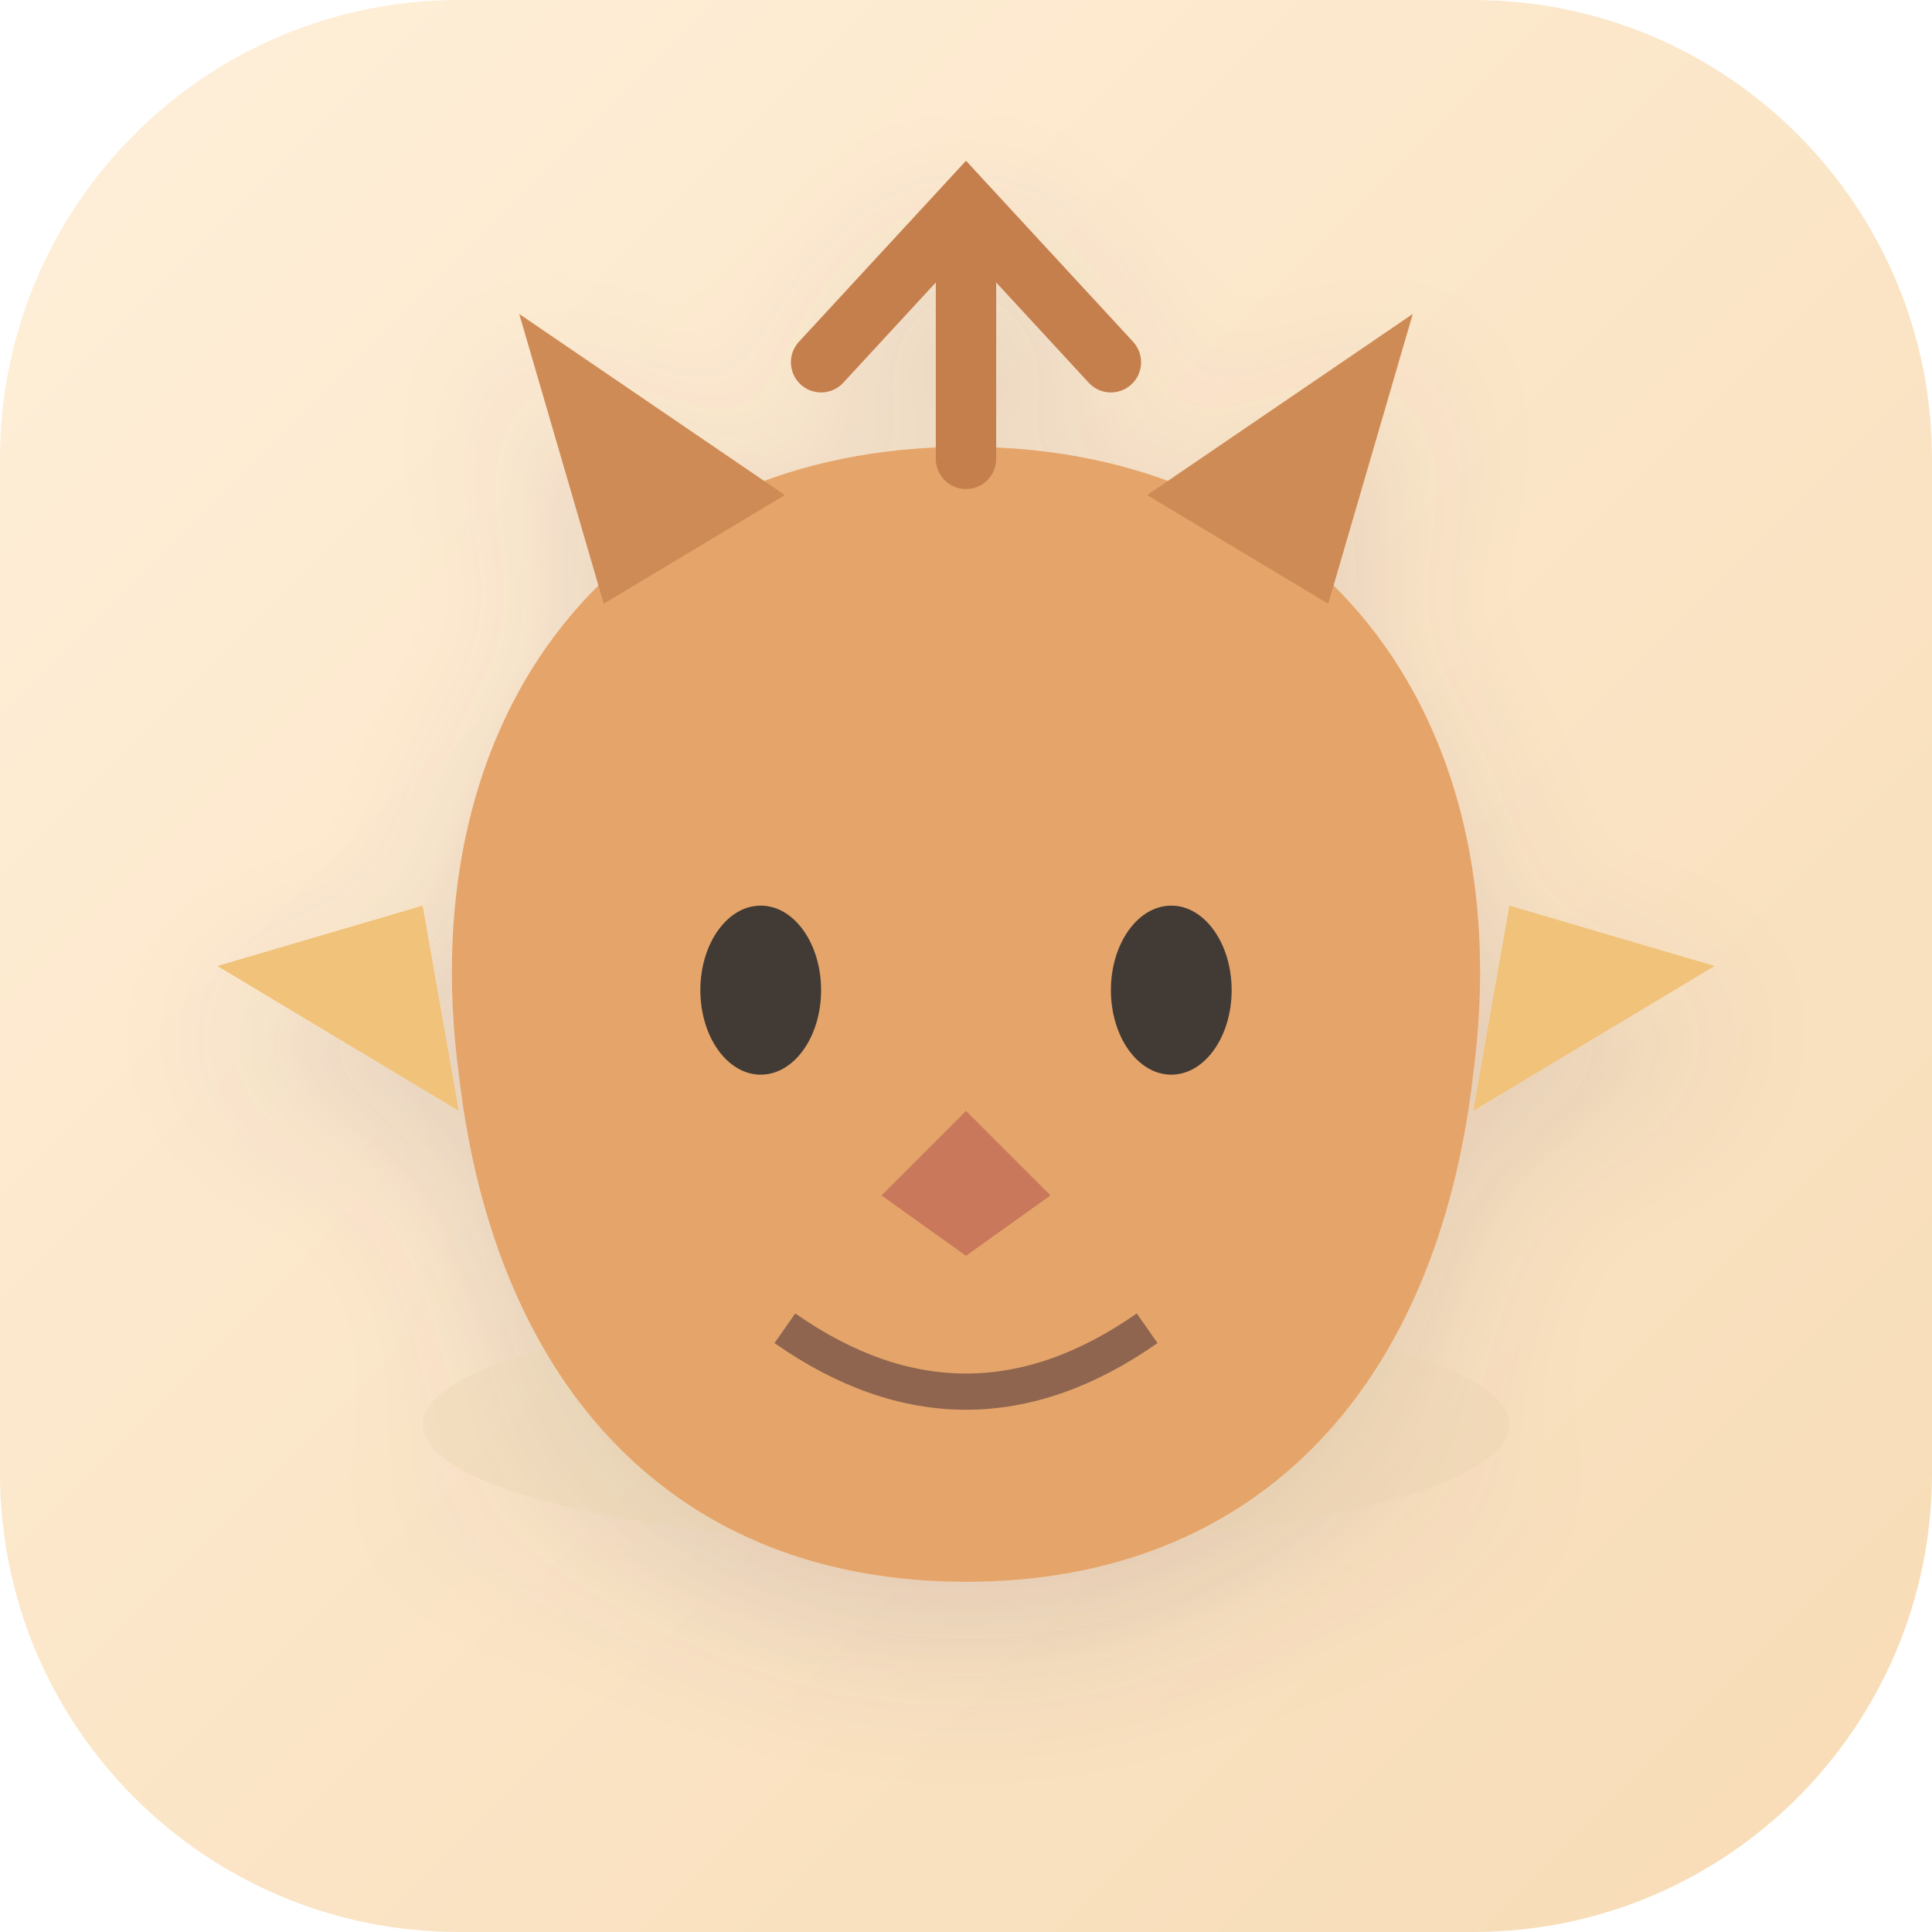
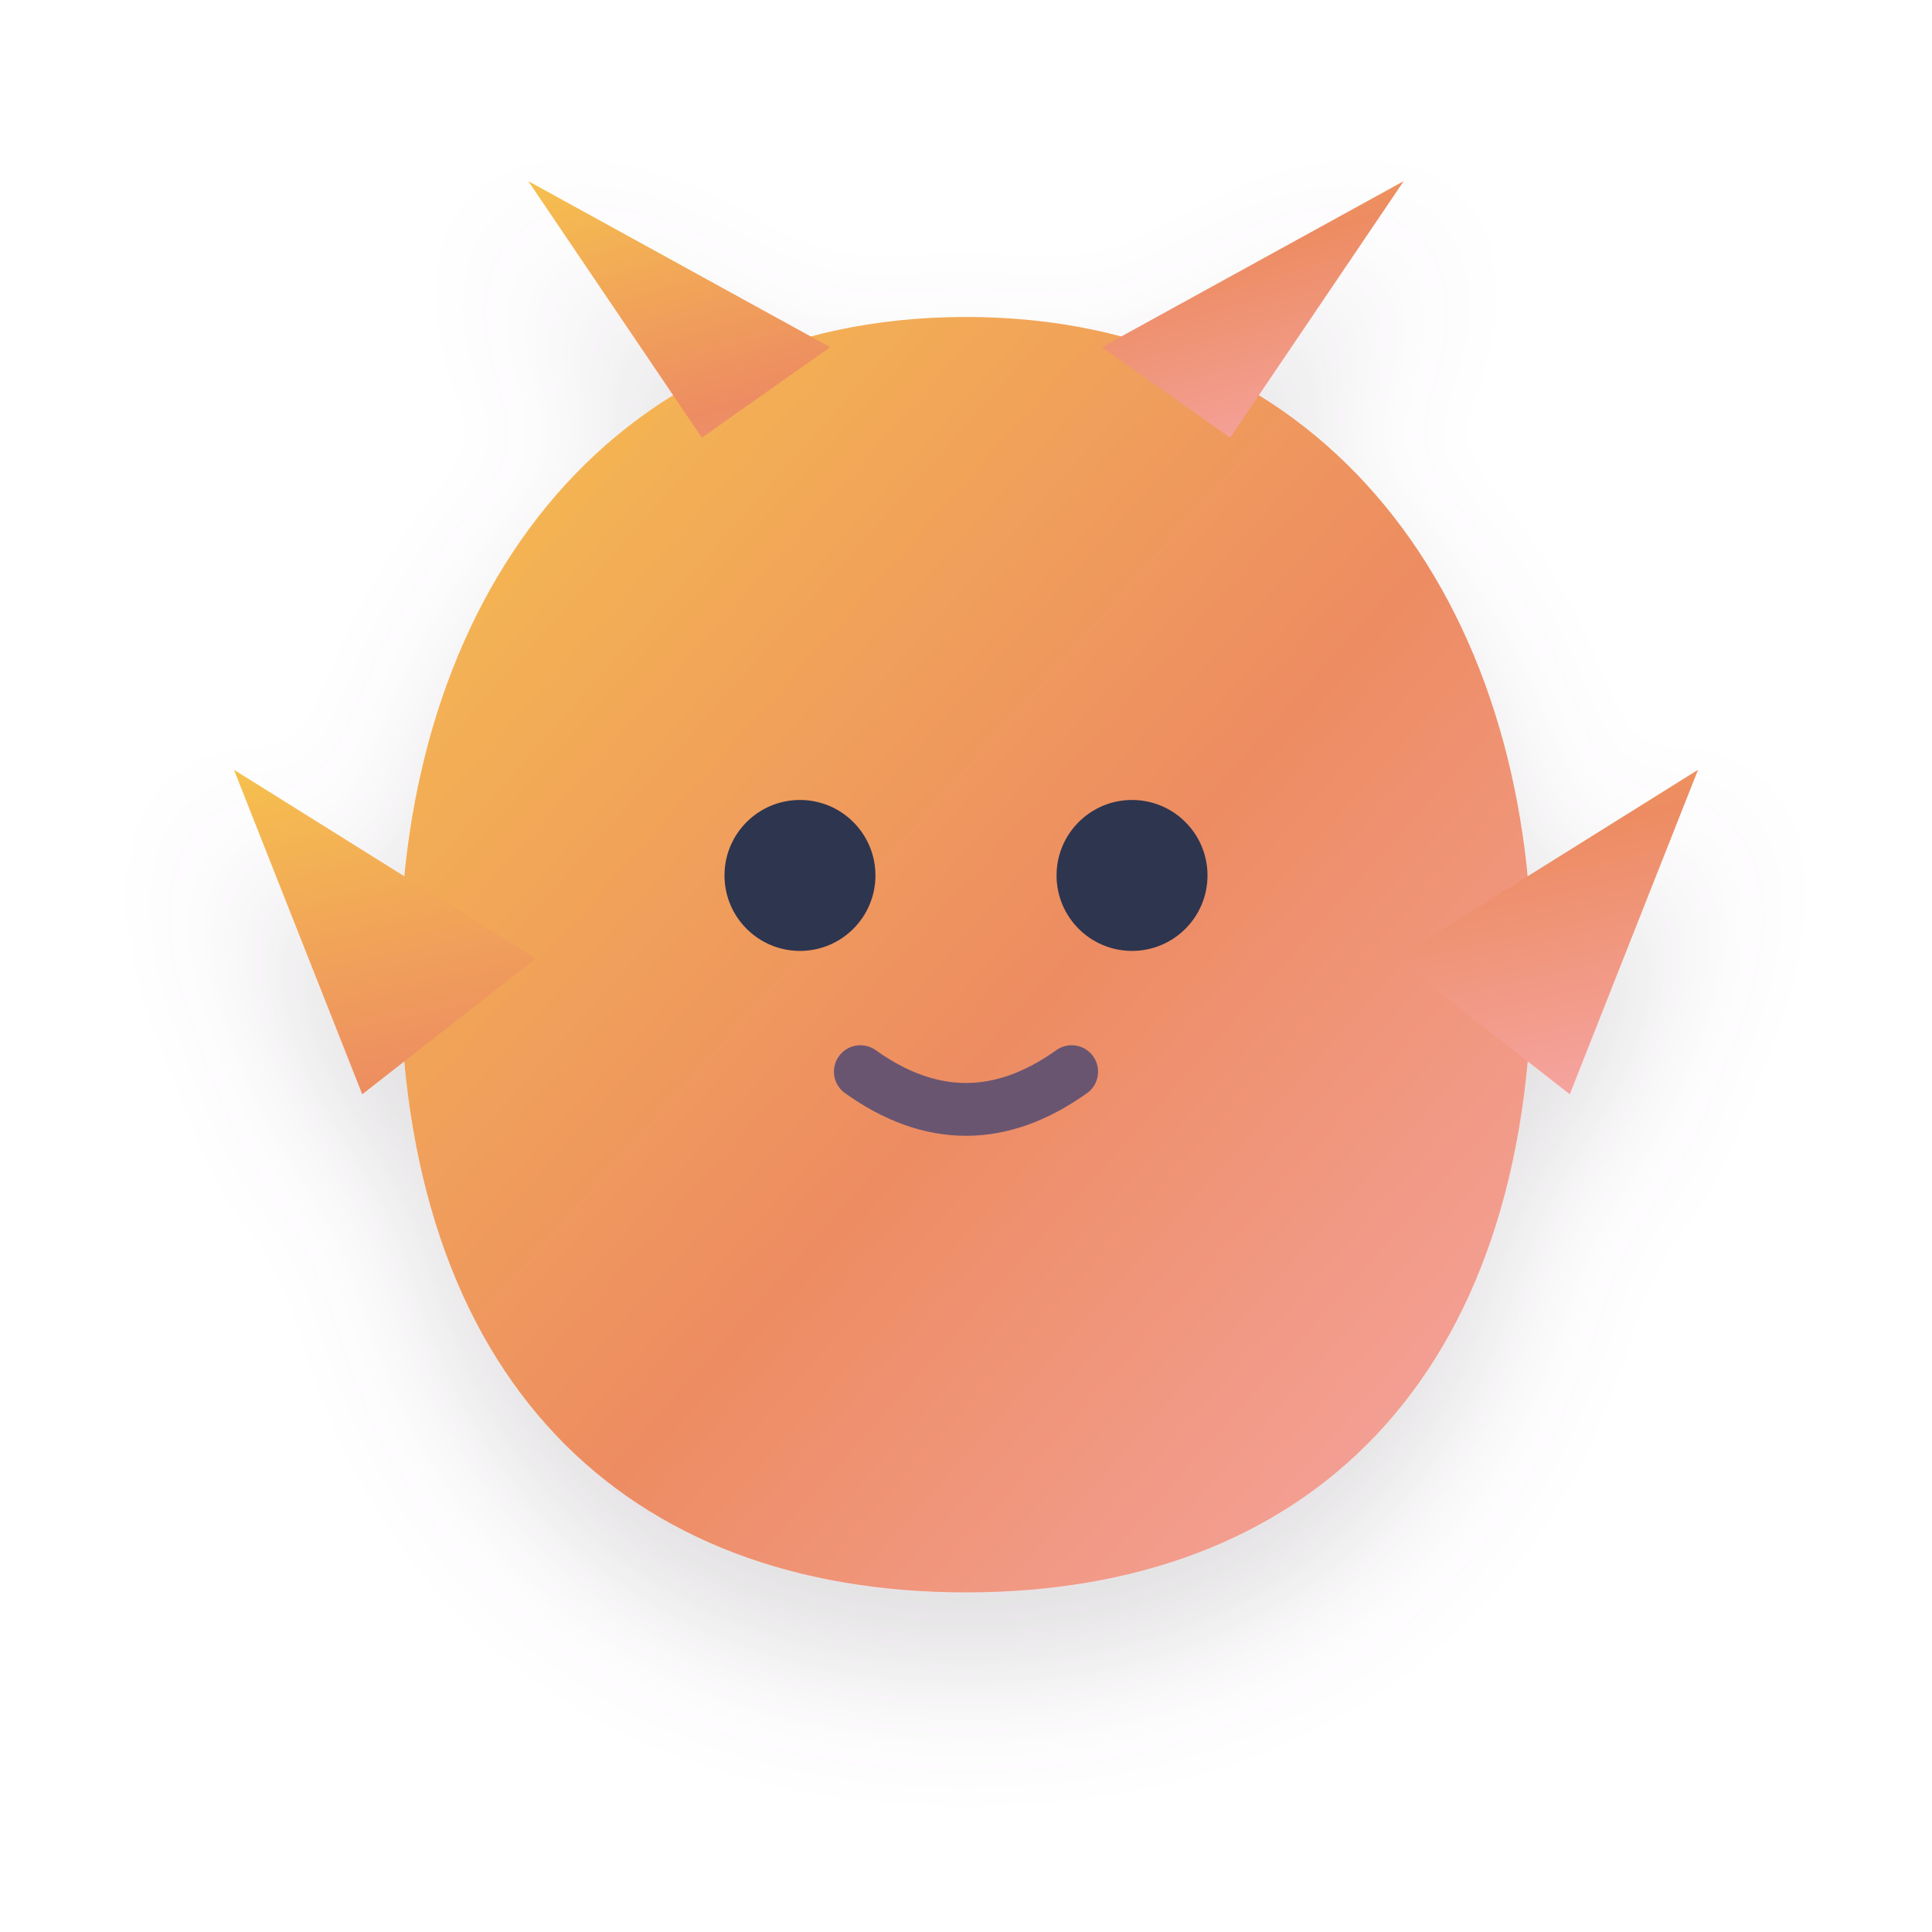
- <svg xmlns="http://www.w3.org/2000/svg" viewBox="0 0 160 160">
+ <svg xmlns="http://www.w3.org/2000/svg" viewBox="0 0 256 256">
  <defs>
-     <linearGradient id="bg" x1="0" y1="0" x2="1" y2="1">
-       <stop offset="0" stop-color="#fff0da" />
-       <stop offset="1" stop-color="#f7dbb5" />
+     <linearGradient id="g" x1="0" y1="0" x2="1" y2="1">
+       <stop offset="0" stop-color="#f6c04e" />
+       <stop offset=".55" stop-color="#ed8c62" />
+       <stop offset="1" stop-color="#f6a6a6" />
    </linearGradient>
-     <filter id="sh" x="-30%" y="-30%" width="160%" height="160%">
-       <feDropShadow dx="0" dy="5" stdDeviation="6" flood-color="#67576e" flood-opacity=".16" />
-     </filter>
-     <filter id="soft" x="-30%" y="-30%" width="160%" height="160%">
-       <feGaussianBlur stdDeviation="2" />
+     <linearGradient id="h" x1="0" y1="0" x2="0" y2="1">
+       <stop offset="0" stop-color="#fff" stop-opacity=".78" />
+       <stop offset=".45" stop-color="#fff" stop-opacity=".08" />
+       <stop offset="1" stop-color="#000" stop-opacity=".08" />
+     </linearGradient>
+     <filter id="s" x="-30%" y="-30%" width="160%" height="170%">
+       <feDropShadow dx="0" dy="10" stdDeviation="9" flood-color="#776b78" flood-opacity=".22" />
    </filter>
  </defs>
-   <rect width="160" height="160" rx="38" fill="url(#bg)" />
-   <g filter="url(#sh)">
-     <ellipse cx="80" cy="118" rx="45" ry="10" fill="#d9c7a3" opacity=".22" />
-     <path d="M38 89c-4-30 13-52 42-52 29 0 46 22 42 52-3 26-18 42-42 42s-39-16-42-42z" fill="#e5a56a" />
-     <path d="M50 50l-7-24 22 15M110 50l7-24-22 15" fill="#cf8b55" />
-     <path d="M80 38l0-17M68 30l12-13 12 13" fill="none" stroke="#c47f4e" stroke-width="5" stroke-linecap="round" />
-     <ellipse cx="63" cy="82" rx="5" ry="7" fill="#433a35" />
-     <ellipse cx="97" cy="82" rx="5" ry="7" fill="#433a35" />
-     <path d="M80 92l7 7-7 5-7-5z" fill="#c9785c" />
-     <path d="M65 110c10 7 20 7 30 0" fill="none" stroke="#8f654f" stroke-width="3" />
-     <path d="M38 92L18 80l17-5M122 92l20-12-17-5" fill="#f0c27a" />
+   <g filter="url(#s)">
+     <path d="M128 42c48 0 75 38 75 86 0 55-30 83-75 83s-75-28-75-83c0-48 27-86 75-86z" fill="url(#g)" />
+     <path d="M93 58L70 24l40 22M163 58l23-34-40 22" fill="url(#g)" />
+     <path d="M71 127L31 102l17 43M185 127l40-25-17 43" fill="url(#g)" />
+     <circle cx="106" cy="116" r="10" fill="#2e3450" />
+     <circle cx="150" cy="116" r="10" fill="#2e3450" />
+     <path d="M114 142q14 10 28 0" stroke="#6b5571" stroke-width="7" fill="none" stroke-linecap="round" />
  </g>
</svg>
